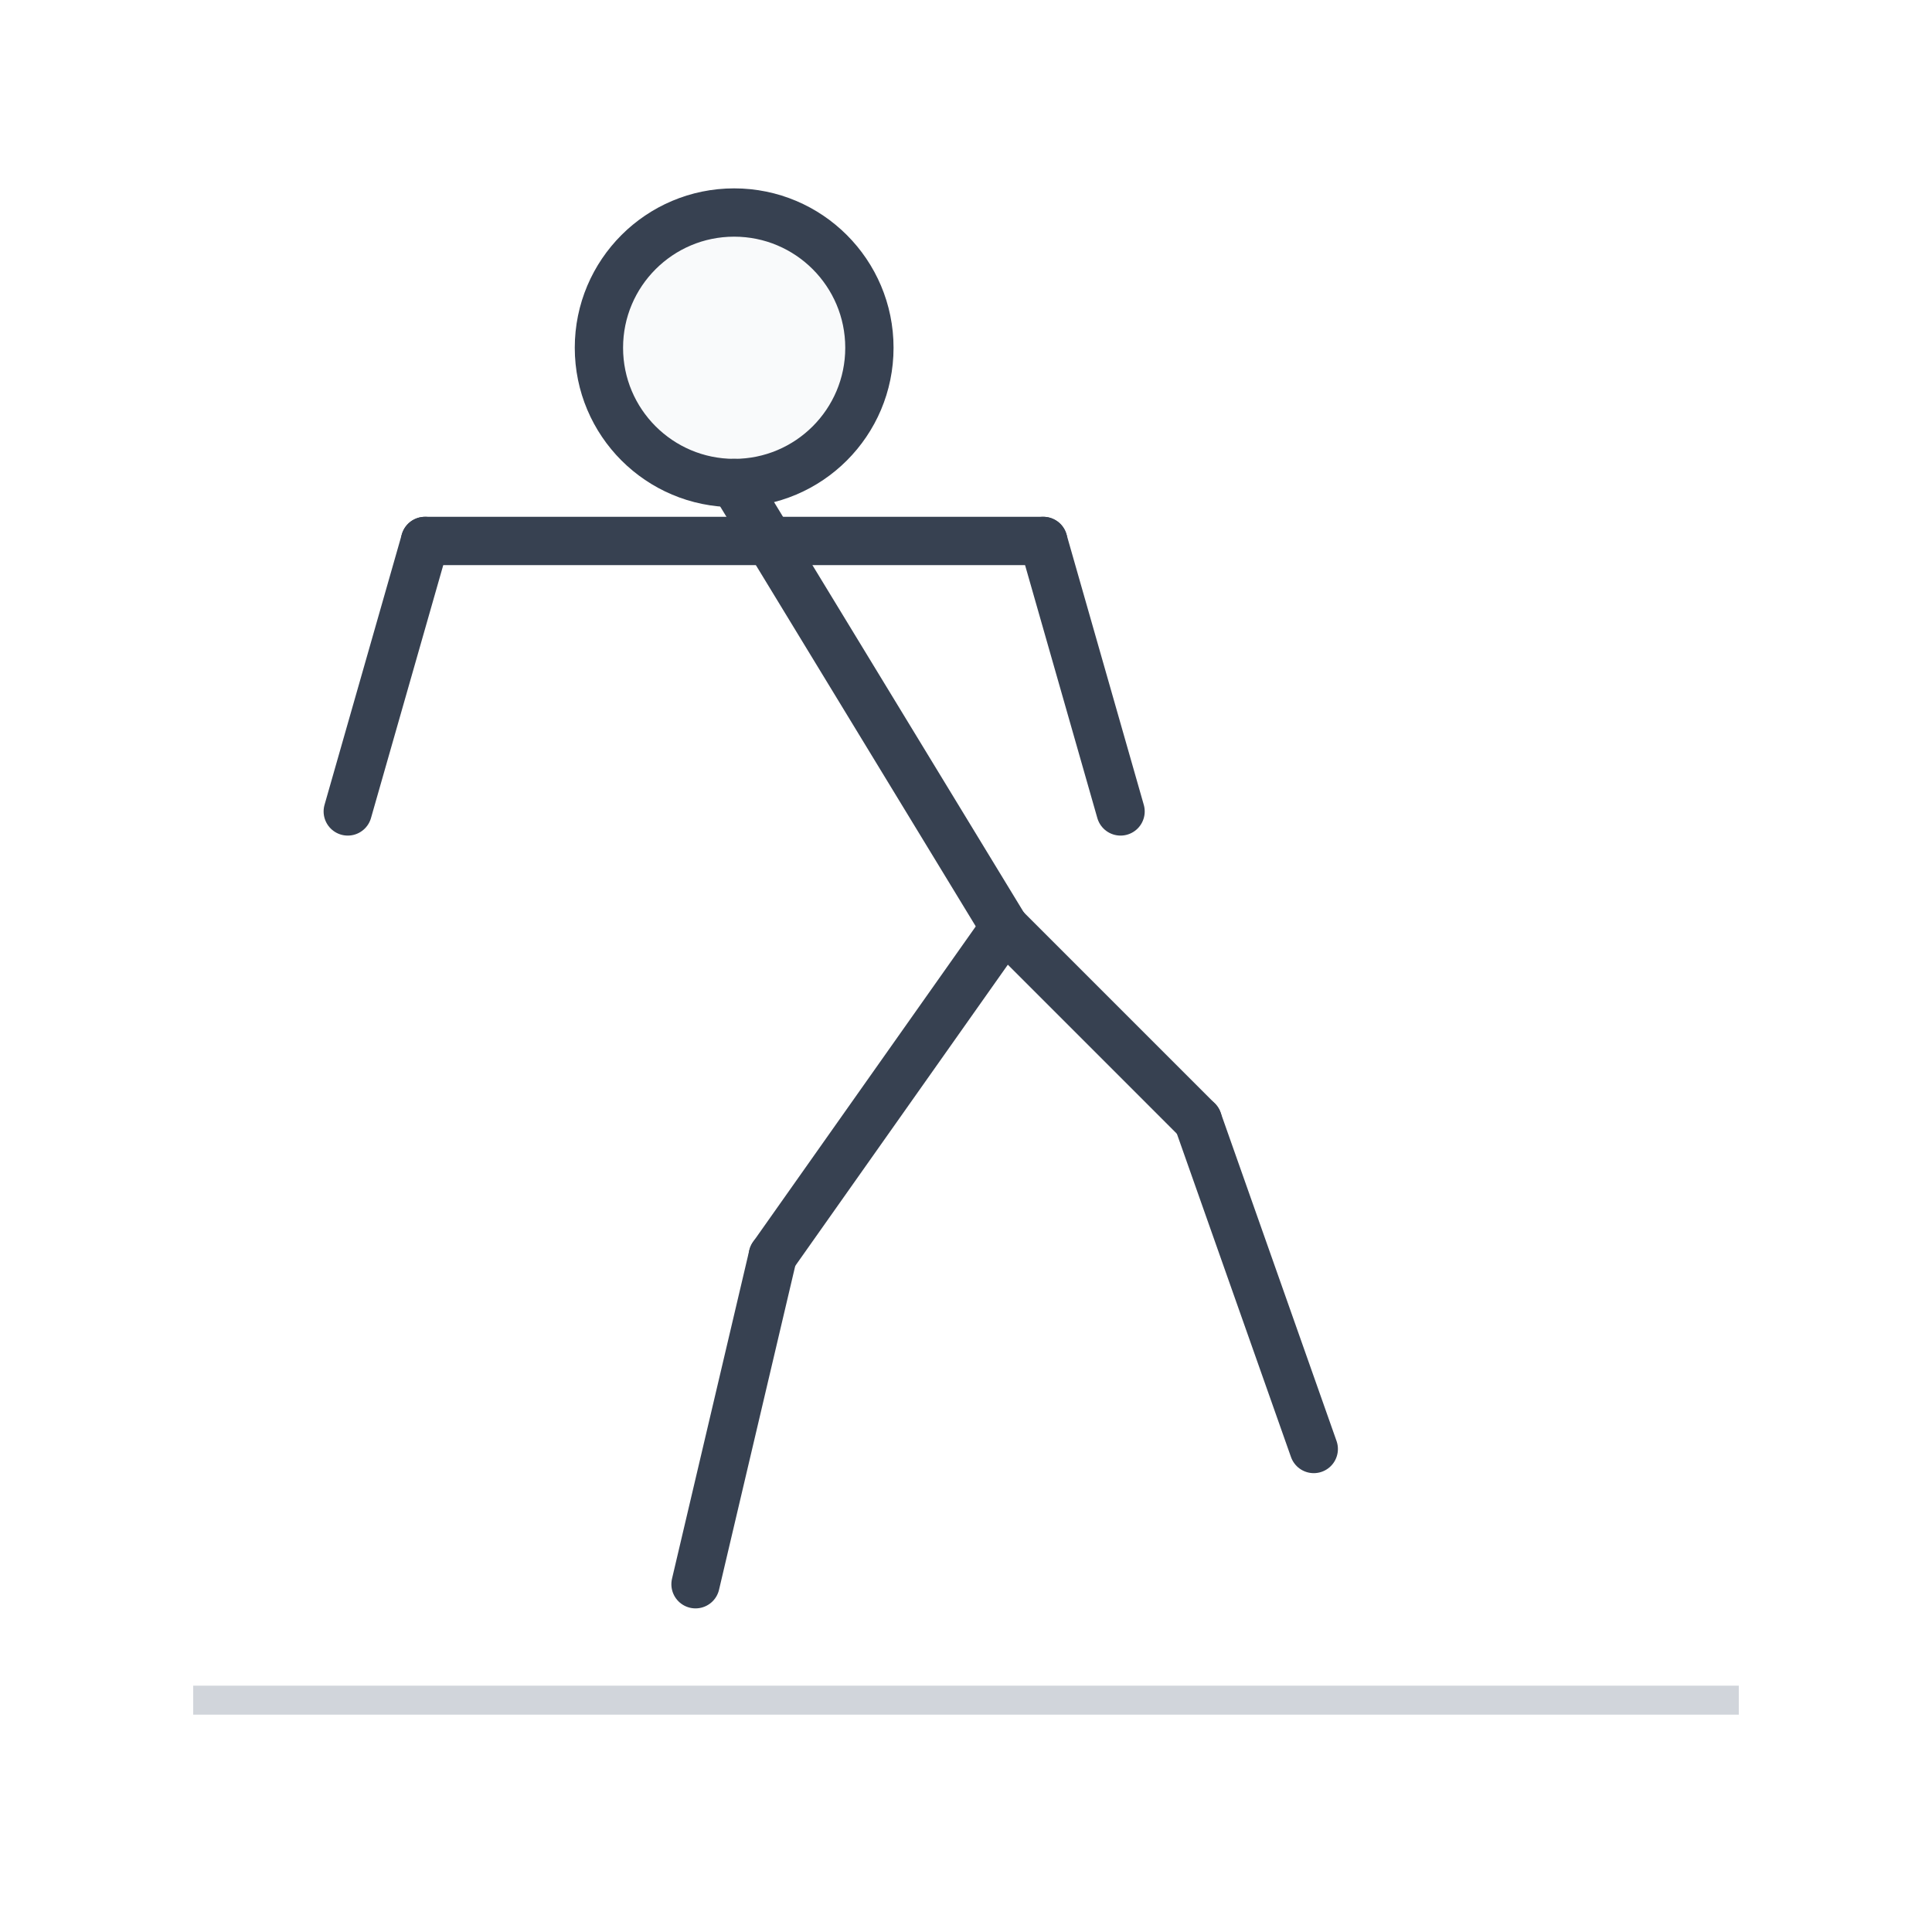
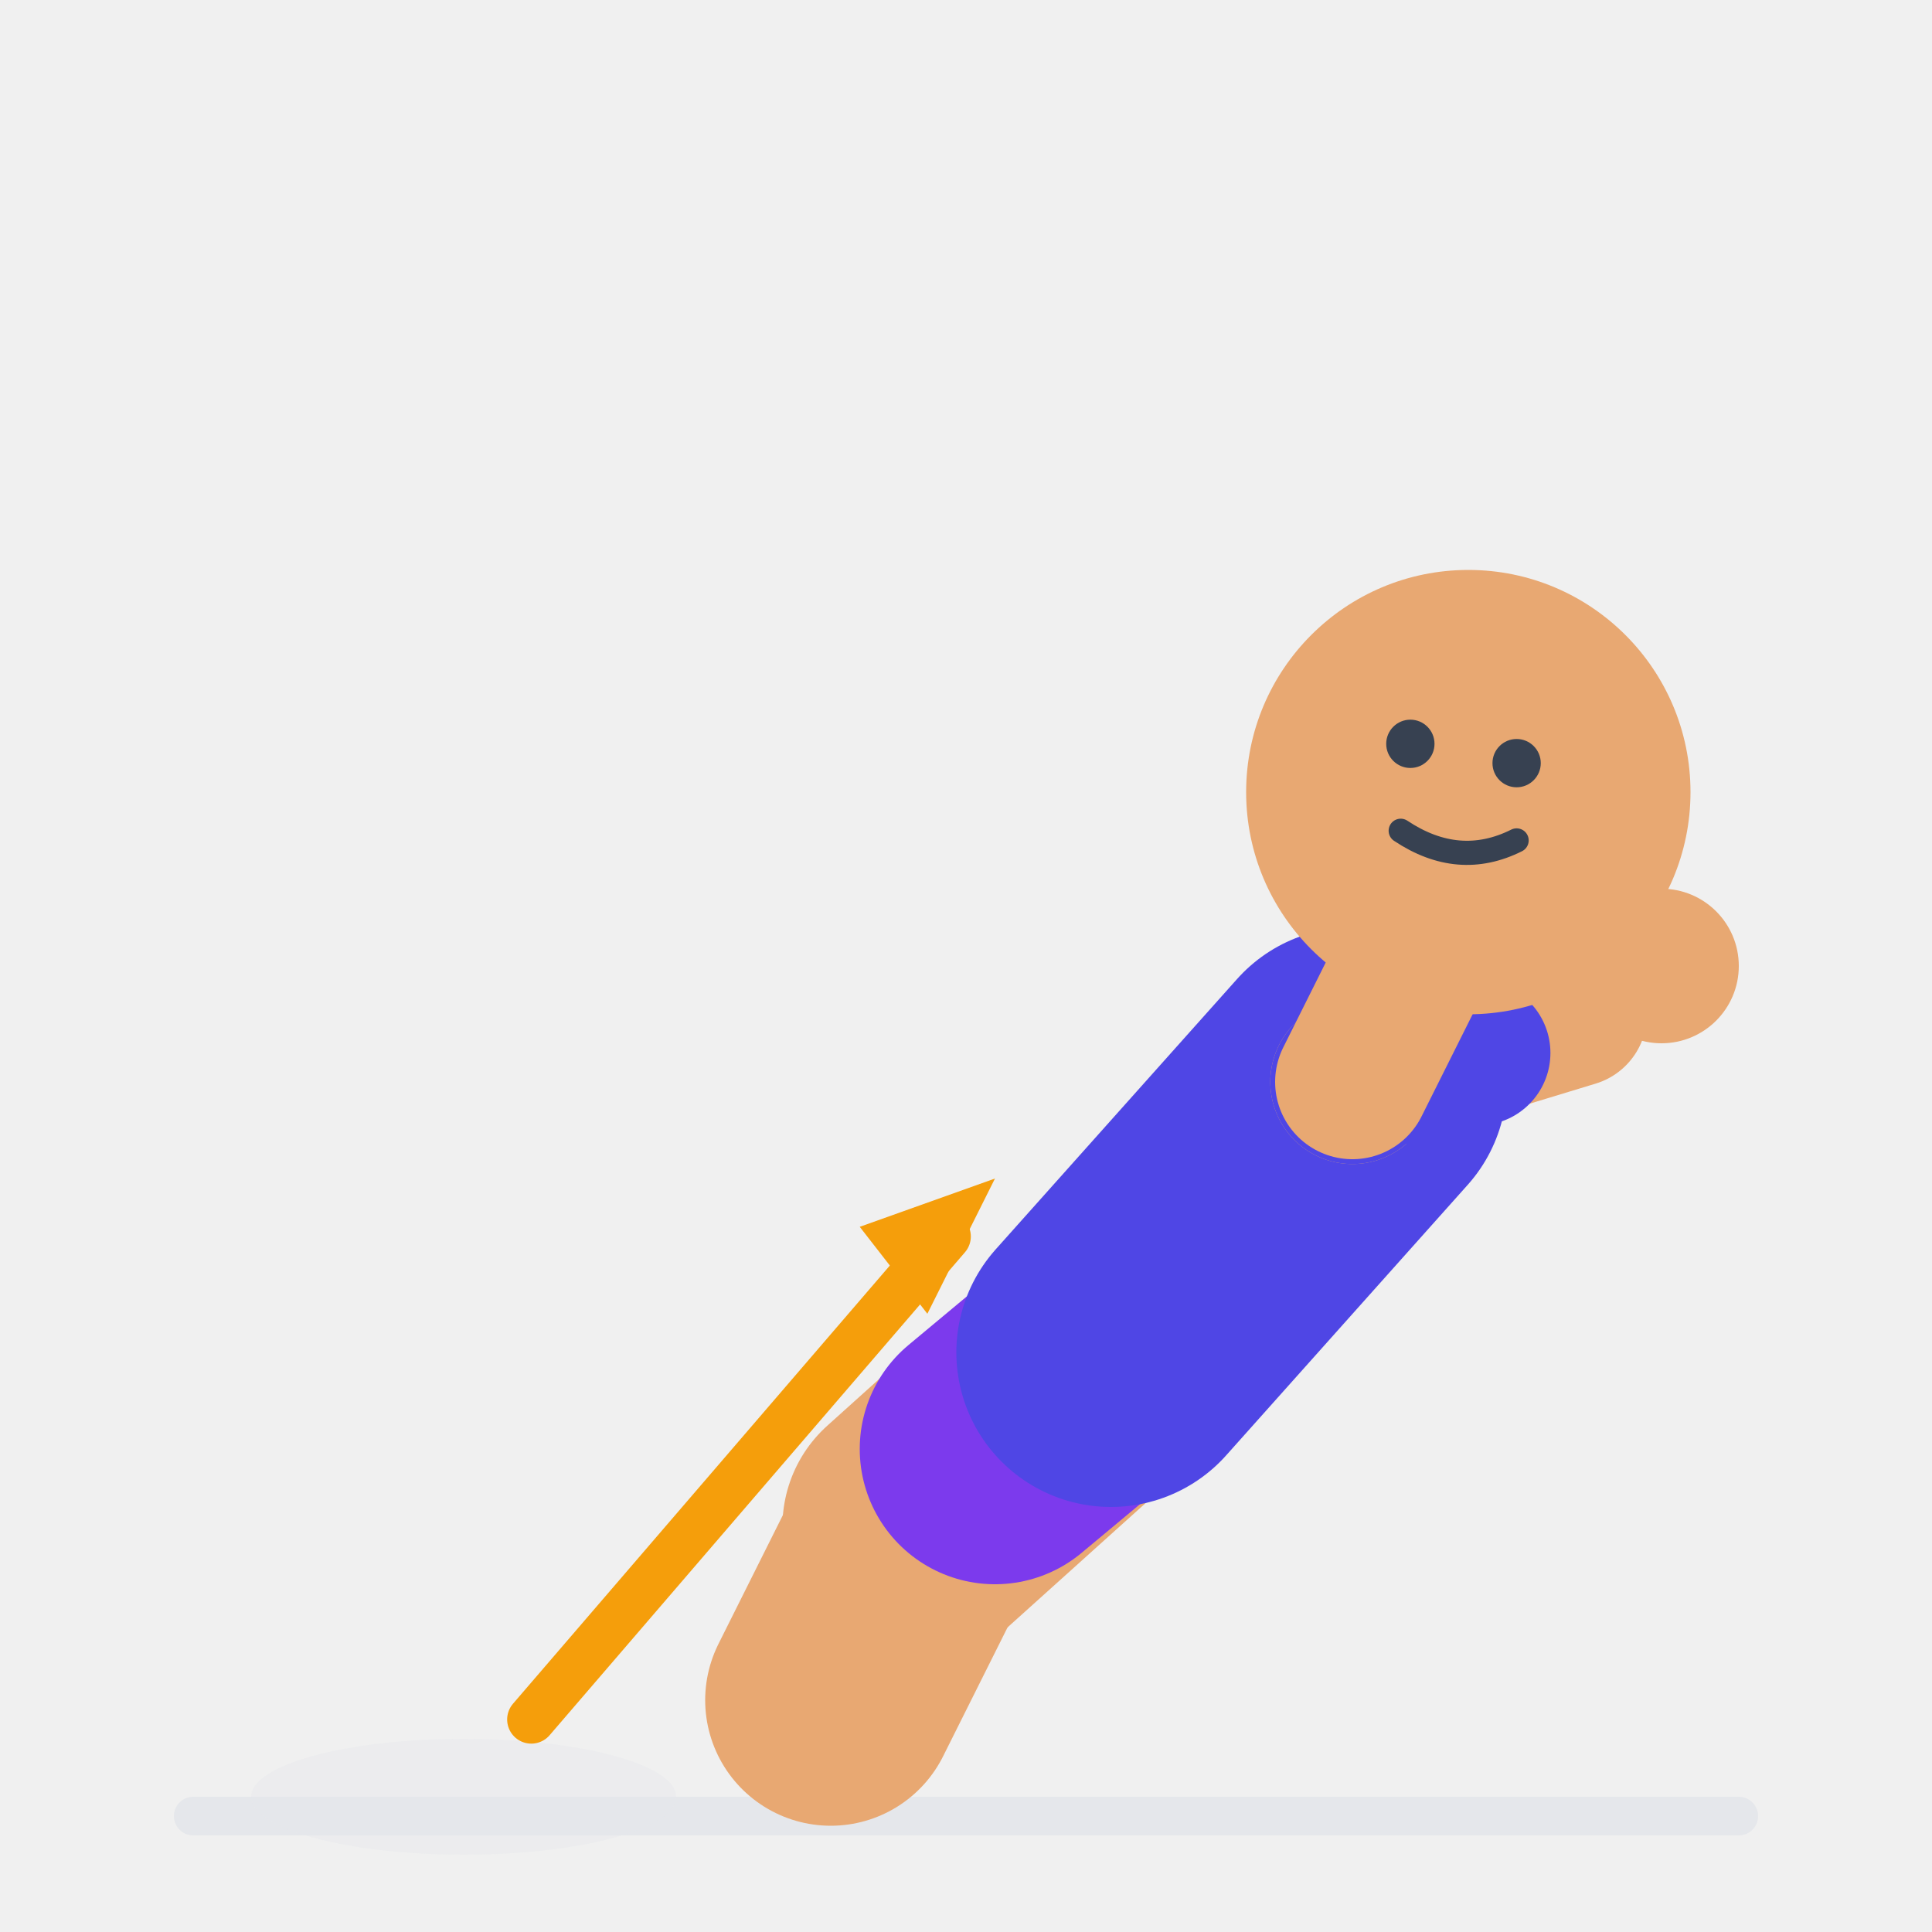
- <svg xmlns="http://www.w3.org/2000/svg" viewBox="0 0 100 100" width="100" height="100">
-   <rect width="100" height="100" fill="white" />
-   <line x1="10" y1="88" x2="90" y2="88" stroke="#d1d5db" stroke-width="1.5" />
-   <circle cx="38" cy="18" r="7" fill="#f9fafb" stroke="#374151" stroke-width="2.5" />
-   <line x1="38" y1="25" x2="52" y2="48" stroke="#374151" stroke-width="2.5" stroke-linecap="round" />
-   <line x1="22" y1="28" x2="54" y2="28" stroke="#374151" stroke-width="2.5" stroke-linecap="round" />
-   <line x1="22" y1="28" x2="18" y2="42" stroke="#374151" stroke-width="2.5" stroke-linecap="round" />
-   <line x1="54" y1="28" x2="58" y2="42" stroke="#374151" stroke-width="2.5" stroke-linecap="round" />
-   <line x1="52" y1="48" x2="40" y2="65" stroke="#374151" stroke-width="2.5" stroke-linecap="round" />
-   <line x1="40" y1="65" x2="36" y2="82" stroke="#374151" stroke-width="2.5" stroke-linecap="round" />
-   <line x1="52" y1="48" x2="62" y2="58" stroke="#374151" stroke-width="2.5" stroke-linecap="round" />
-   <line x1="62" y1="58" x2="68" y2="75" stroke="#374151" stroke-width="2.5" stroke-linecap="round" />
+ <svg xmlns="http://www.w3.org/2000/svg" viewBox="0 0 200 200" width="200" height="200">
+   <line x1="20" y1="188" x2="180" y2="188" stroke="#E5E7EB" stroke-width="4" stroke-linecap="round" />
+   <ellipse cx="48" cy="186" rx="22" ry="6" fill="#E5E7EB" opacity="0.4" />
+   <line x1="115" y1="140" x2="95" y2="158" stroke="#E8A872" stroke-width="28" stroke-linecap="round" />
+   <line x1="95" y1="158" x2="86" y2="176" stroke="#E8A872" stroke-width="26" stroke-linecap="round" />
+   <line x1="115" y1="140" x2="103" y2="150" stroke="#7C3AED" stroke-width="28" stroke-linecap="round" />
+   <line x1="115" y1="140" x2="140" y2="112" stroke="#4F46E5" stroke-width="32" stroke-linecap="round" />
+   <line x1="140" y1="112" x2="160" y2="90" stroke="#E8A872" stroke-width="17" stroke-linecap="round" />
+   <line x1="140" y1="112" x2="152" y2="98" stroke="#4F46E5" stroke-width="17" stroke-linecap="round" />
+   <circle cx="160" cy="90" r="9" fill="#E8A872" />
+   <line x1="140" y1="112" x2="163" y2="105" stroke="#E8A872" stroke-width="15" stroke-linecap="round" />
+   <line x1="140" y1="112" x2="153" y2="109" stroke="#4F46E5" stroke-width="15" stroke-linecap="round" />
+   <circle cx="172" cy="100" r="8" fill="#E8A872" />
+   <line x1="140" y1="112" x2="146" y2="100" stroke="#E8A872" stroke-width="16" stroke-linecap="round" />
+   <circle cx="152" cy="82" r="23" fill="#E8A872" />
+   <circle cx="146" cy="77" r="2.5" fill="#374151" />
+   <circle cx="157" cy="79" r="2.5" fill="#374151" />
+   <path d="M145,86 Q151,90 157,87" stroke="#374151" stroke-width="2.5" fill="none" stroke-linecap="round" />
+   <path d="M55,178 L98,128" stroke="#F59E0B" stroke-width="5" stroke-linecap="round" />
+   <polygon points="103,122 89,127 96,136" fill="#F59E0B" />
</svg>
